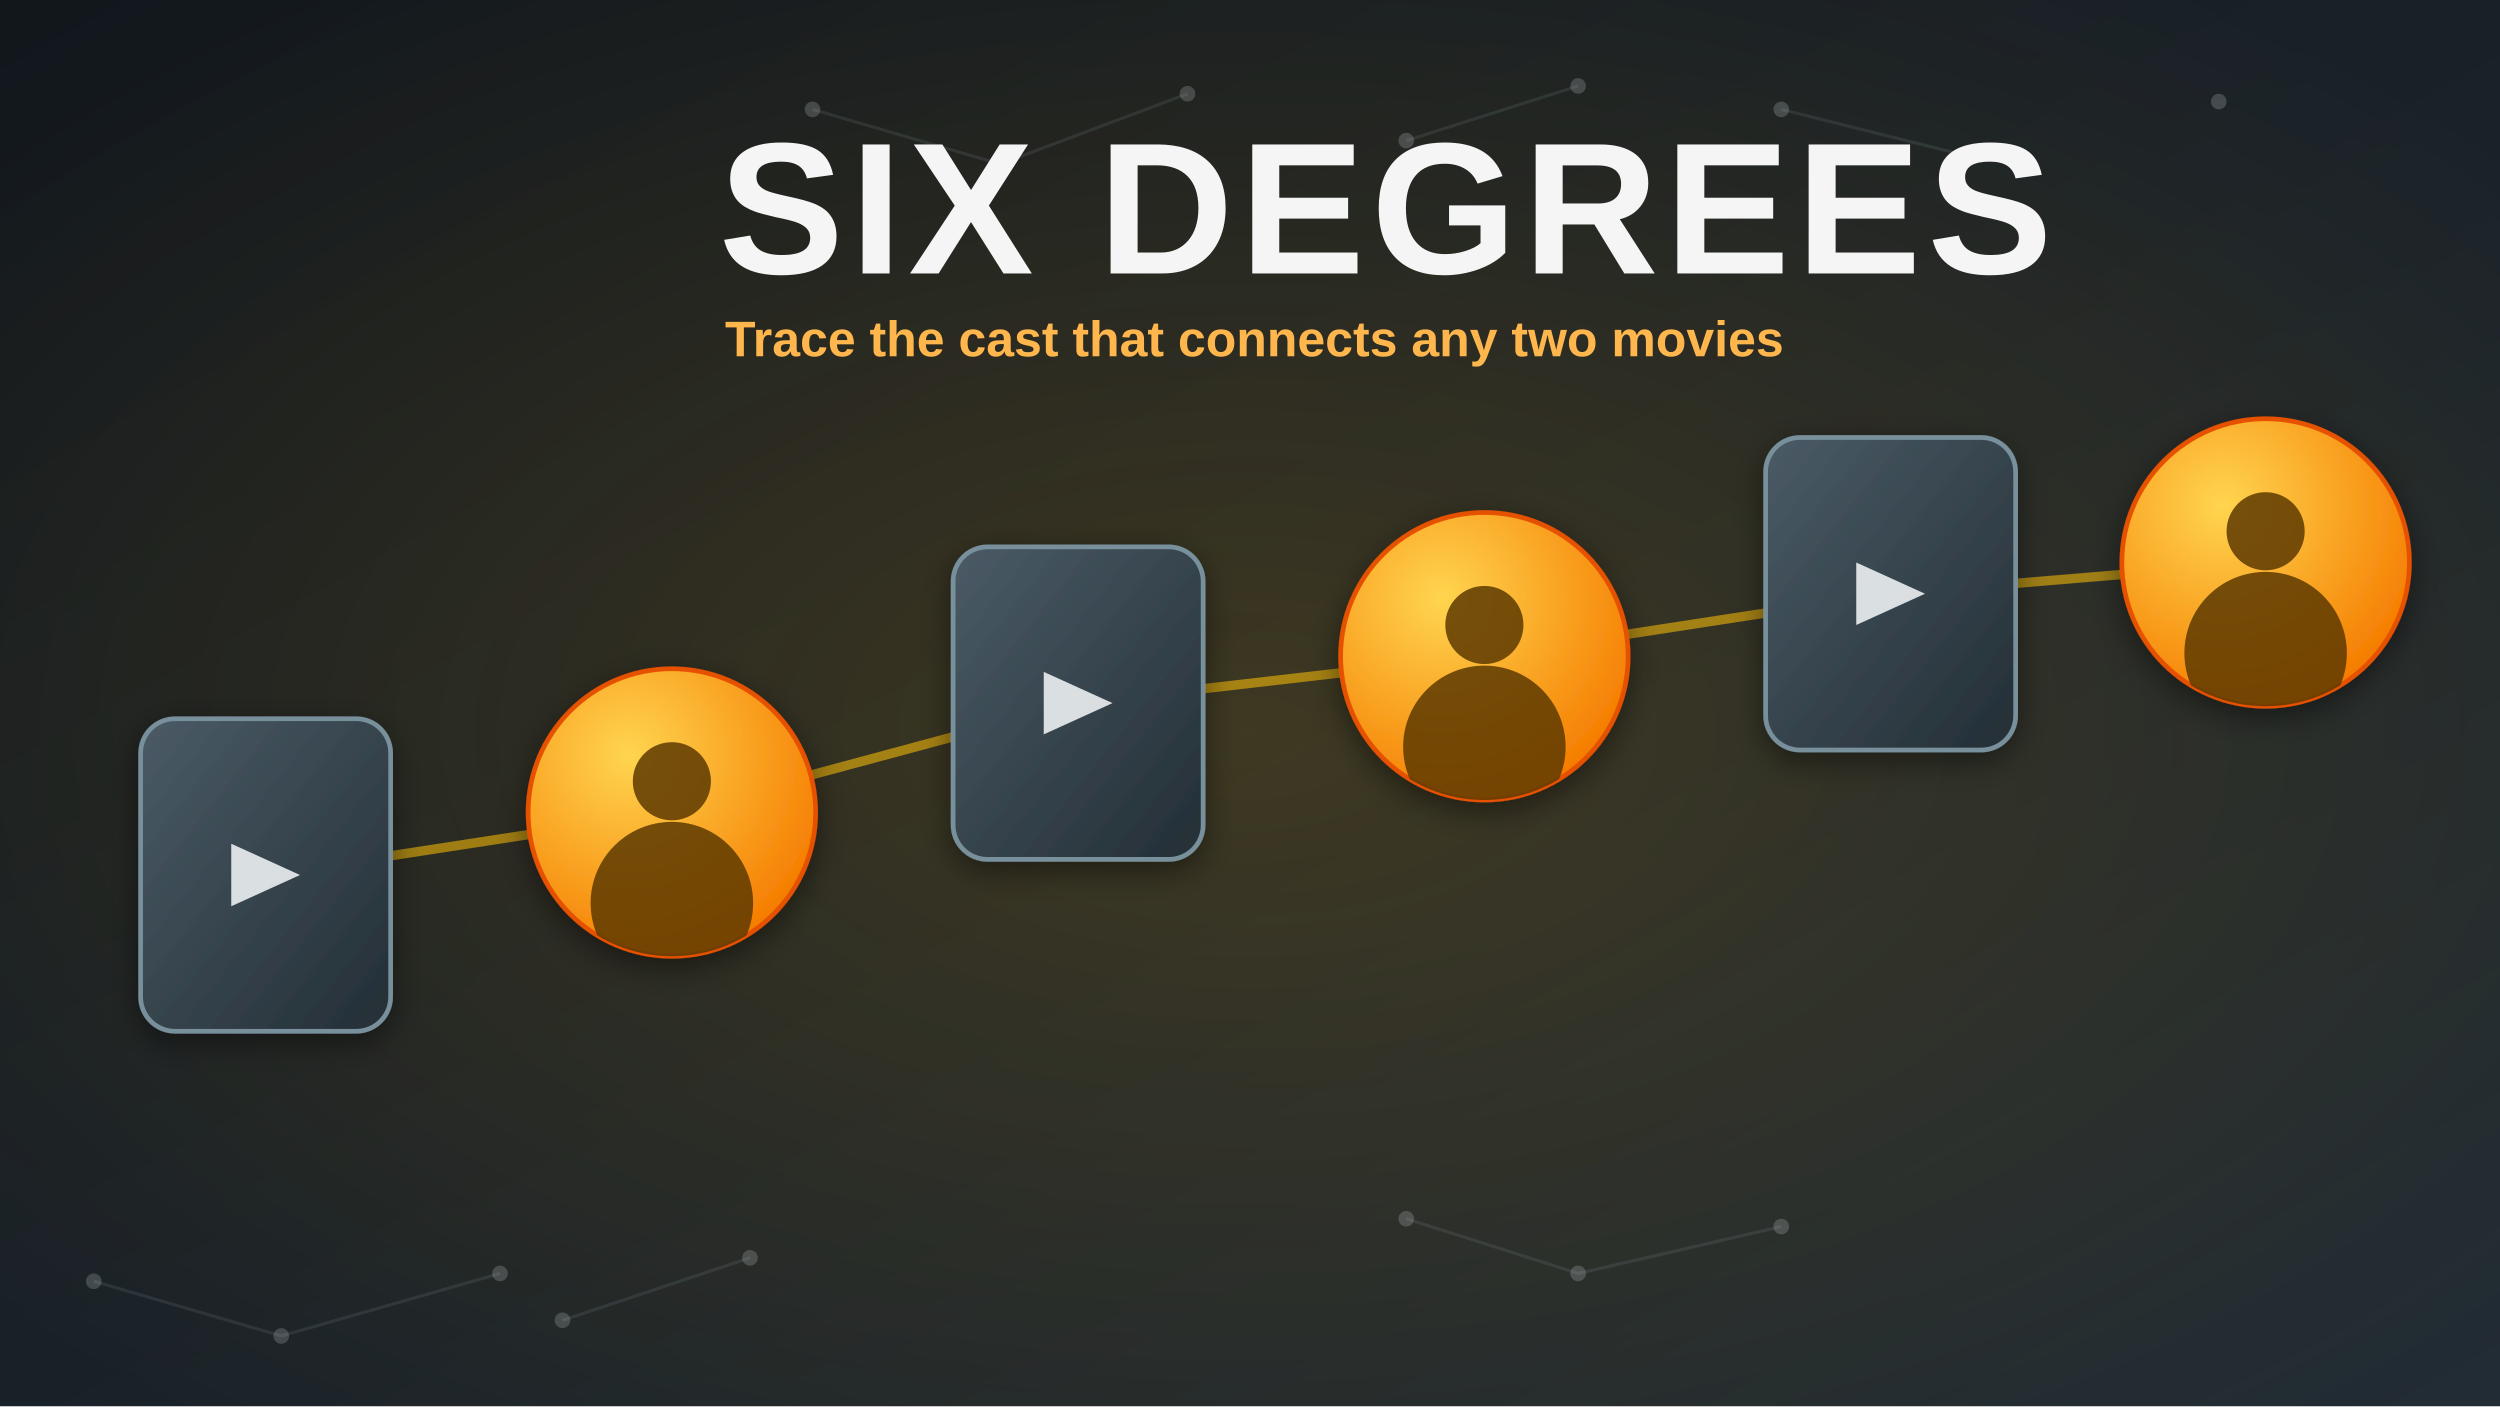
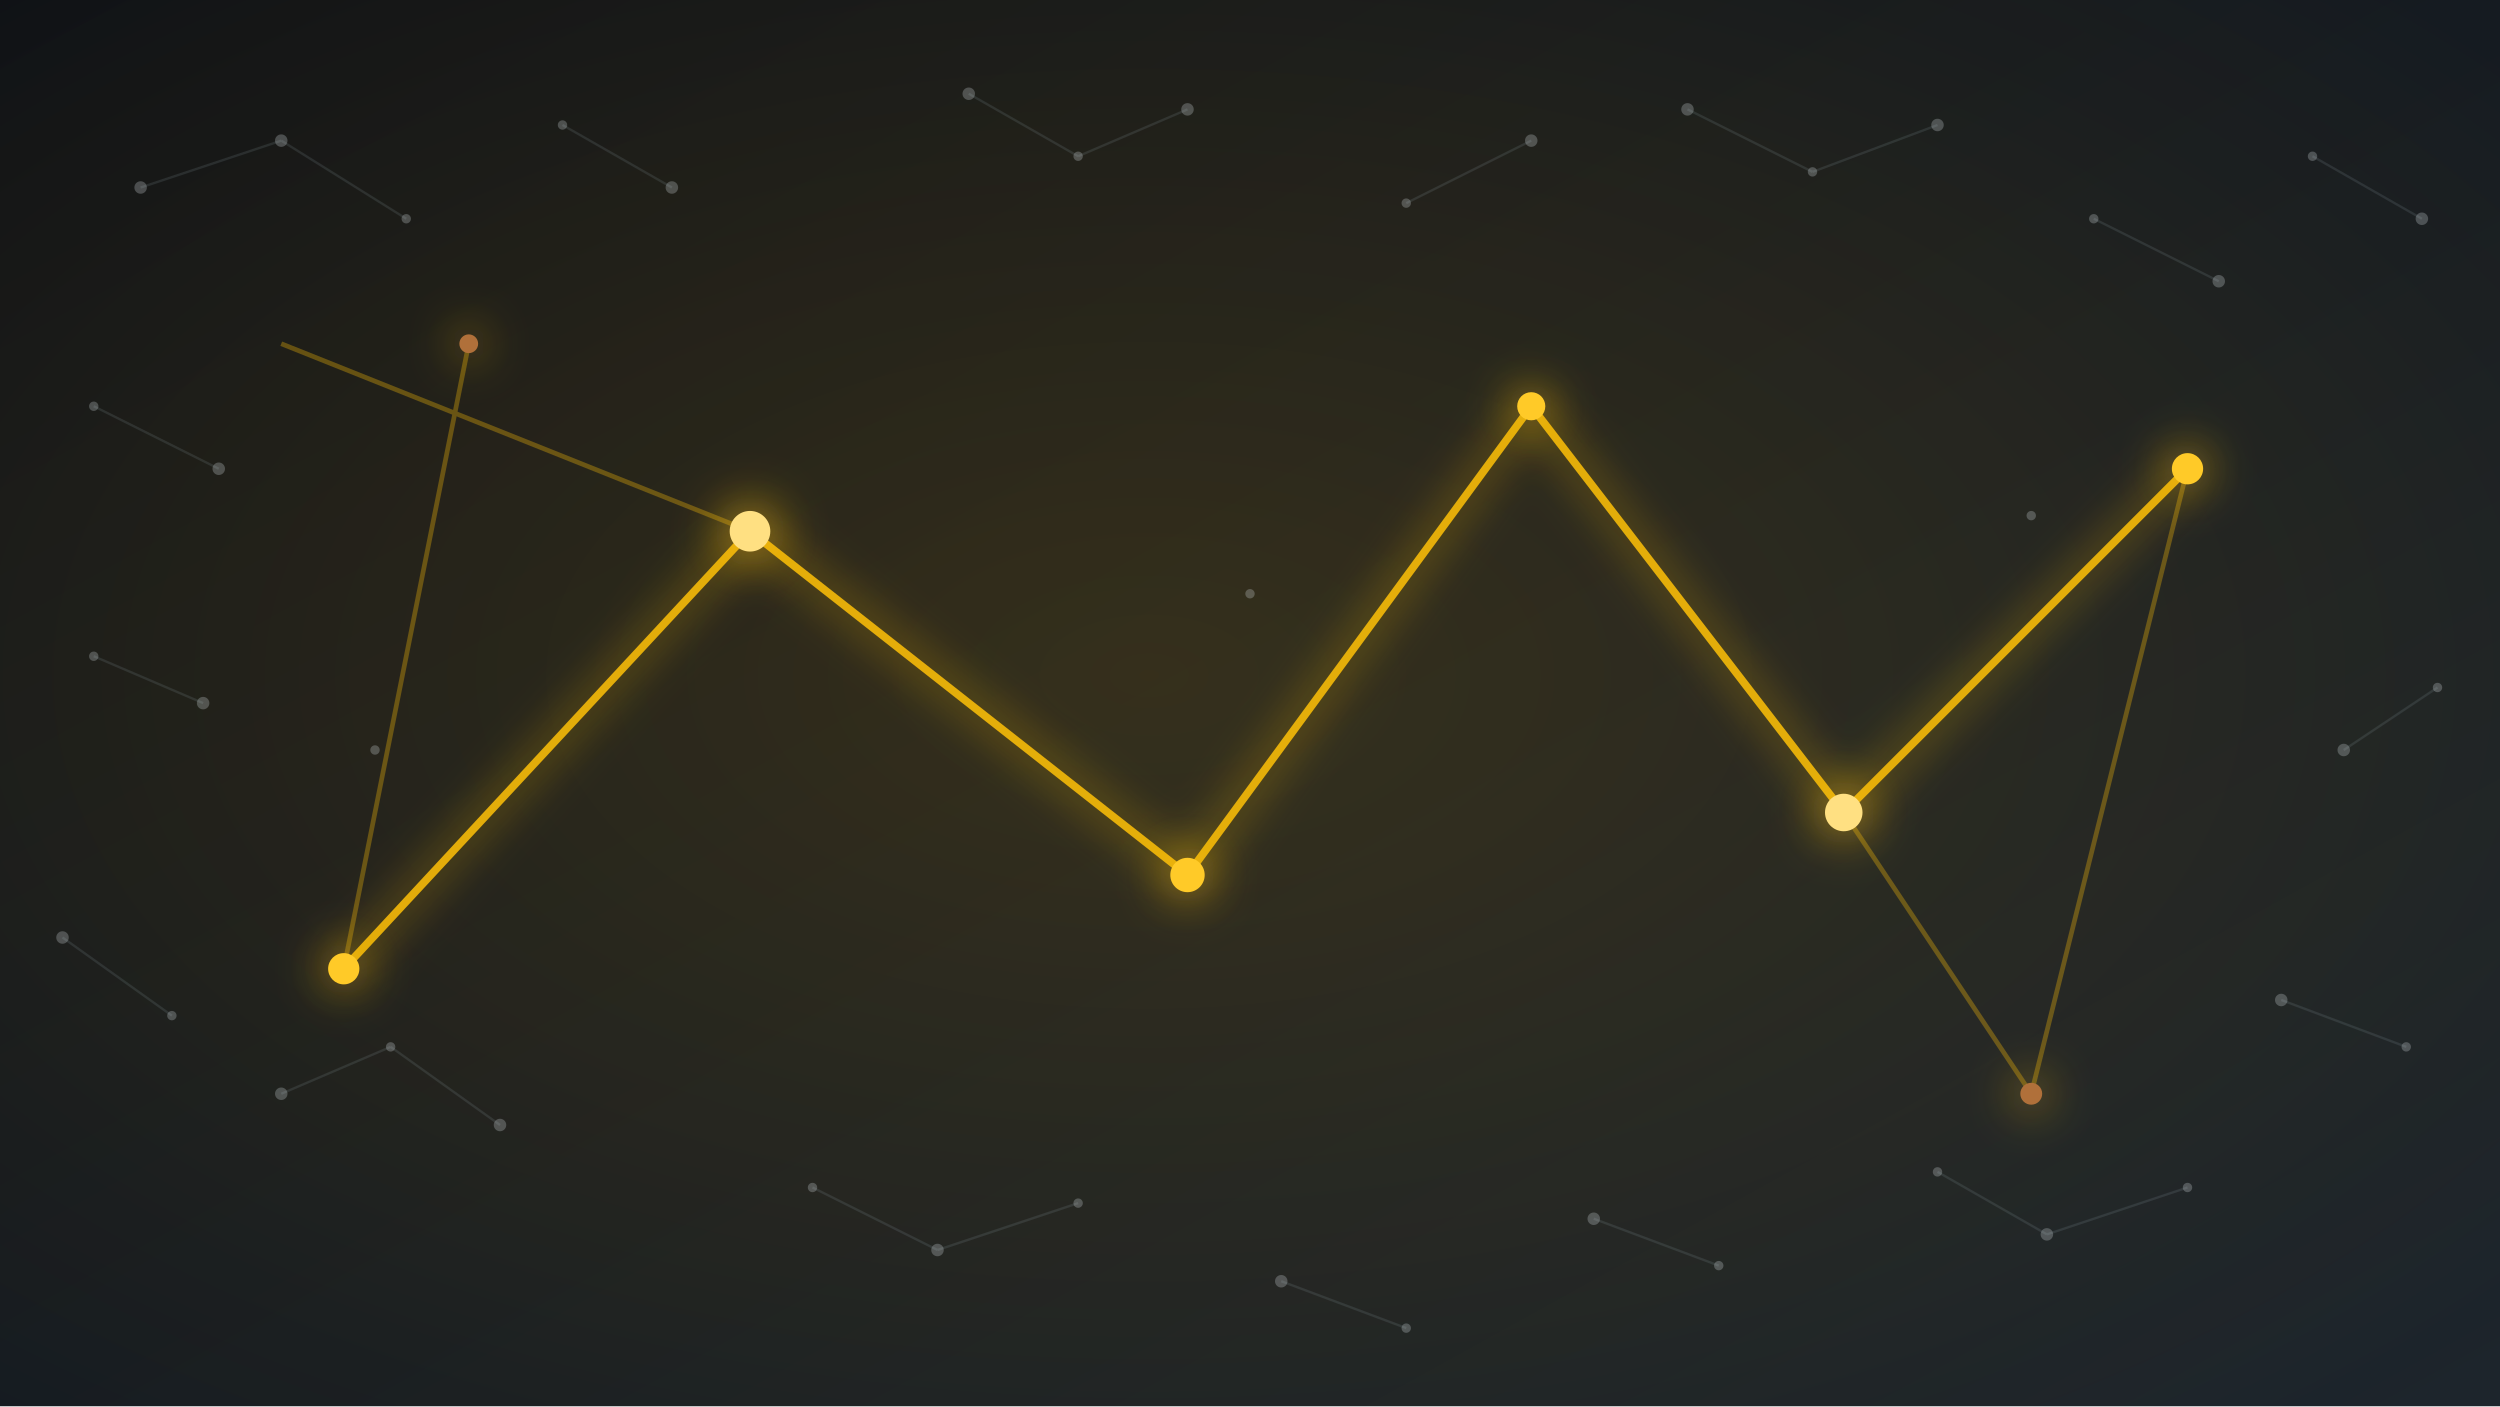
<svg xmlns="http://www.w3.org/2000/svg" viewBox="0 0 1600 900" width="1600" height="900" role="img" aria-label="Six Degrees">
  <defs>
    <linearGradient id="sd-bg" x1="0%" y1="0%" x2="100%" y2="100%">
-       <stop offset="0%" stop-color="#12171c" />
-       <stop offset="55%" stop-color="#1a2229" />
-       <stop offset="100%" stop-color="#222c34" />
+       <stop offset="0%" stop-color="#0e1116" />
+       <stop offset="55%" stop-color="#161c22" />
+       <stop offset="100%" stop-color="#1d252c" />
    </linearGradient>
-     <radialGradient id="sd-glow" cx="50%" cy="52%" r="65%">
-       <stop offset="0%" stop-color="#ffb300" stop-opacity="0.16" />
+     <radialGradient id="sd-glow" cx="46%" cy="48%" r="70%">
+       <stop offset="0%" stop-color="#ffb300" stop-opacity="0.14" />
      <stop offset="100%" stop-color="#ffb300" stop-opacity="0" />
    </radialGradient>
-     <linearGradient id="sd-movie" x1="0%" y1="0%" x2="100%" y2="100%">
-       <stop offset="0%" stop-color="#4a5b66" />
-       <stop offset="100%" stop-color="#232e35" />
-     </linearGradient>
-     <radialGradient id="sd-person" cx="35%" cy="30%" r="75%">
-       <stop offset="0%" stop-color="#ffd54f" />
-       <stop offset="100%" stop-color="#f57c00" />
-     </radialGradient>
-     <filter id="sd-shadow" x="-40%" y="-40%" width="180%" height="180%">
-       <feDropShadow dx="0" dy="6" stdDeviation="10" flood-color="#000000" flood-opacity="0.45" />
+     <filter id="sd-node-glow" x="-200%" y="-200%" width="500%" height="500%">
+       <feGaussianBlur stdDeviation="14" />
    </filter>
-     <clipPath id="sd-person-clip-1">
-       <circle cx="430" cy="520" r="92" />
-     </clipPath>
-     <clipPath id="sd-person-clip-2">
-       <circle cx="950" cy="420" r="92" />
-     </clipPath>
-     <clipPath id="sd-person-clip-3">
-       <circle cx="1450" cy="360" r="92" />
-     </clipPath>
  </defs>
  <rect x="0" y="0" width="1600" height="900" fill="url(#sd-bg)" />
  <rect x="0" y="0" width="1600" height="900" fill="url(#sd-glow)" />
-   <g stroke="#90a4ae" stroke-width="2" opacity="0.14">
-     <line x1="520" y1="70" x2="640" y2="105" />
-     <line x1="640" y1="105" x2="760" y2="60" />
-     <line x1="900" y1="90" x2="1010" y2="55" />
-     <line x1="1140" y1="70" x2="1260" y2="100" />
-     <line x1="60" y1="820" x2="180" y2="855" />
-     <line x1="180" y1="855" x2="320" y2="815" />
-     <line x1="360" y1="845" x2="480" y2="805" />
-     <line x1="900" y1="780" x2="1010" y2="815" />
-     <line x1="1010" y1="815" x2="1140" y2="785" />
+   <g stroke="#90a4ae" stroke-width="1.5" opacity="0.16">
+     <line x1="90" y1="120" x2="180" y2="90" />
+     <line x1="180" y1="90" x2="260" y2="140" />
+     <line x1="60" y1="260" x2="140" y2="300" />
+     <line x1="360" y1="80" x2="430" y2="120" />
+     <line x1="620" y1="60" x2="690" y2="100" />
+     <line x1="690" y1="100" x2="760" y2="70" />
+     <line x1="900" y1="130" x2="980" y2="90" />
+     <line x1="1080" y1="70" x2="1160" y2="110" />
+     <line x1="1160" y1="110" x2="1240" y2="80" />
+     <line x1="1340" y1="140" x2="1420" y2="180" />
+     <line x1="1480" y1="100" x2="1550" y2="140" />
+     <line x1="40" y1="600" x2="110" y2="650" />
+     <line x1="180" y1="700" x2="250" y2="670" />
+     <line x1="250" y1="670" x2="320" y2="720" />
+     <line x1="520" y1="760" x2="600" y2="800" />
+     <line x1="600" y1="800" x2="690" y2="770" />
+     <line x1="820" y1="820" x2="900" y2="850" />
+     <line x1="1020" y1="780" x2="1100" y2="810" />
+     <line x1="1240" y1="750" x2="1310" y2="790" />
+     <line x1="1310" y1="790" x2="1400" y2="760" />
+     <line x1="1460" y1="640" x2="1540" y2="670" />
+     <line x1="1500" y1="480" x2="1560" y2="440" />
+     <line x1="60" y1="420" x2="130" y2="450" />
  </g>
-   <g fill="#cfd8dc" opacity="0.22">
-     <circle cx="520" cy="70" r="5" />
-     <circle cx="640" cy="105" r="5" />
-     <circle cx="760" cy="60" r="5" />
-     <circle cx="900" cy="90" r="5" />
-     <circle cx="1010" cy="55" r="5" />
-     <circle cx="1140" cy="70" r="5" />
-     <circle cx="1260" cy="100" r="5" />
-     <circle cx="1420" cy="65" r="5" />
-     <circle cx="60" cy="820" r="5" />
-     <circle cx="180" cy="855" r="5" />
-     <circle cx="320" cy="815" r="5" />
-     <circle cx="360" cy="845" r="5" />
-     <circle cx="480" cy="805" r="5" />
-     <circle cx="900" cy="780" r="5" />
-     <circle cx="1010" cy="815" r="5" />
-     <circle cx="1140" cy="785" r="5" />
+   <g fill="#cfd8dc" opacity="0.28">
+     <circle cx="90" cy="120" r="4" />
+     <circle cx="180" cy="90" r="4" />
+     <circle cx="260" cy="140" r="3" />
+     <circle cx="60" cy="260" r="3" />
+     <circle cx="140" cy="300" r="4" />
+     <circle cx="360" cy="80" r="3" />
+     <circle cx="430" cy="120" r="4" />
+     <circle cx="620" cy="60" r="4" />
+     <circle cx="690" cy="100" r="3" />
+     <circle cx="760" cy="70" r="4" />
+     <circle cx="900" cy="130" r="3" />
+     <circle cx="980" cy="90" r="4" />
+     <circle cx="1080" cy="70" r="4" />
+     <circle cx="1160" cy="110" r="3" />
+     <circle cx="1240" cy="80" r="4" />
+     <circle cx="1340" cy="140" r="3" />
+     <circle cx="1420" cy="180" r="4" />
+     <circle cx="1480" cy="100" r="3" />
+     <circle cx="1550" cy="140" r="4" />
+     <circle cx="40" cy="600" r="4" />
+     <circle cx="110" cy="650" r="3" />
+     <circle cx="180" cy="700" r="4" />
+     <circle cx="250" cy="670" r="3" />
+     <circle cx="320" cy="720" r="4" />
+     <circle cx="520" cy="760" r="3" />
+     <circle cx="600" cy="800" r="4" />
+     <circle cx="690" cy="770" r="3" />
+     <circle cx="820" cy="820" r="4" />
+     <circle cx="900" cy="850" r="3" />
+     <circle cx="1020" cy="780" r="4" />
+     <circle cx="1100" cy="810" r="3" />
+     <circle cx="1240" cy="750" r="3" />
+     <circle cx="1310" cy="790" r="4" />
+     <circle cx="1400" cy="760" r="3" />
+     <circle cx="1460" cy="640" r="4" />
+     <circle cx="1540" cy="670" r="3" />
+     <circle cx="1500" cy="480" r="4" />
+     <circle cx="1560" cy="440" r="3" />
+     <circle cx="60" cy="420" r="3" />
+     <circle cx="130" cy="450" r="4" />
+     <circle cx="800" cy="380" r="3" />
+     <circle cx="240" cy="480" r="3" />
+     <circle cx="1300" cy="330" r="3" />
  </g>
-   <text x="460" y="175" font-family="'Arial Black', Arial, sans-serif" font-size="120" font-weight="800" letter-spacing="4" fill="#f5f5f5">SIX DEGREES</text>
-   <text x="464" y="228" font-family="Arial, sans-serif" font-size="32" font-weight="600" fill="#ffb74d">Trace the cast that connects any two movies</text>
-   <g stroke="#ffc107" stroke-width="6" stroke-linecap="round" opacity="0.55">
-     <path d="M170,560 L430,520 L690,450 L950,420 L1210,380 L1450,360" fill="none" />
+   <g stroke="#ffc107" stroke-width="3" opacity="0.32">
+     <line x1="220" y1="620" x2="300" y2="220" />
+     <line x1="480" y1="340" x2="180" y2="220" />
+     <line x1="1180" y1="520" x2="1300" y2="700" />
+     <line x1="1400" y1="300" x2="1300" y2="700" />
  </g>
-   <g filter="url(#sd-shadow)">
-     <rect x="90" y="460" width="160" height="200" rx="22" fill="url(#sd-movie)" stroke="#78909c" stroke-width="3" />
-     <circle cx="430" cy="520" r="92" fill="url(#sd-person)" stroke="#e65100" stroke-width="3" />
-     <rect x="610" y="350" width="160" height="200" rx="22" fill="url(#sd-movie)" stroke="#78909c" stroke-width="3" />
-     <circle cx="950" cy="420" r="92" fill="url(#sd-person)" stroke="#e65100" stroke-width="3" />
-     <rect x="1130" y="280" width="160" height="200" rx="22" fill="url(#sd-movie)" stroke="#78909c" stroke-width="3" />
-     <circle cx="1450" cy="360" r="92" fill="url(#sd-person)" stroke="#e65100" stroke-width="3" />
+   <g stroke="#ffc107" stroke-width="6" stroke-linecap="round" opacity="0.72" filter="url(#sd-node-glow)" fill="none">
+     <path d="M220,620 L480,340 L760,560 L980,260 L1180,520 L1400,300" />
  </g>
-   <g fill="#eceff1" opacity="0.9">
-     <path d="M148,540 L192,560 L148,580 Z" />
-     <path d="M668,430 L712,450 L668,470 Z" />
-     <path d="M1188,360 L1232,380 L1188,400 Z" />
+   <g stroke="#ffc107" stroke-width="5" stroke-linecap="round" opacity="0.85" fill="none">
+     <path d="M220,620 L480,340 L760,560 L980,260 L1180,520 L1400,300" />
  </g>
-   <g fill="#5d3a00" opacity="0.85">
-     <g clip-path="url(#sd-person-clip-1)">
-       <circle cx="430" cy="500" r="25" />
-       <circle cx="430" cy="578" r="52" />
-     </g>
-     <g clip-path="url(#sd-person-clip-2)">
-       <circle cx="950" cy="400" r="25" />
-       <circle cx="950" cy="478" r="52" />
-     </g>
-     <g clip-path="url(#sd-person-clip-3)">
-       <circle cx="1450" cy="340" r="25" />
-       <circle cx="1450" cy="418" r="52" />
-     </g>
+   <g fill="#ffc107" opacity="0.35" filter="url(#sd-node-glow)">
+     <circle cx="220" cy="620" r="16" />
+     <circle cx="480" cy="340" r="22" />
+     <circle cx="760" cy="560" r="18" />
+     <circle cx="980" cy="260" r="14" />
+     <circle cx="1180" cy="520" r="20" />
+     <circle cx="1400" cy="300" r="16" />
+     <circle cx="300" cy="220" r="11" />
+     <circle cx="1300" cy="700" r="13" />
+   </g>
+   <g>
+     <circle cx="220" cy="620" r="10" fill="#ffca28" />
+     <circle cx="480" cy="340" r="13" fill="#ffe082" />
+     <circle cx="760" cy="560" r="11" fill="#ffca28" />
+     <circle cx="980" cy="260" r="9" fill="#ffca28" />
+     <circle cx="1180" cy="520" r="12" fill="#ffe082" />
+     <circle cx="1400" cy="300" r="10" fill="#ffca28" />
+     <circle cx="300" cy="220" r="6" fill="#b0703a" />
+     <circle cx="1300" cy="700" r="7" fill="#b0703a" />
  </g>
</svg>
